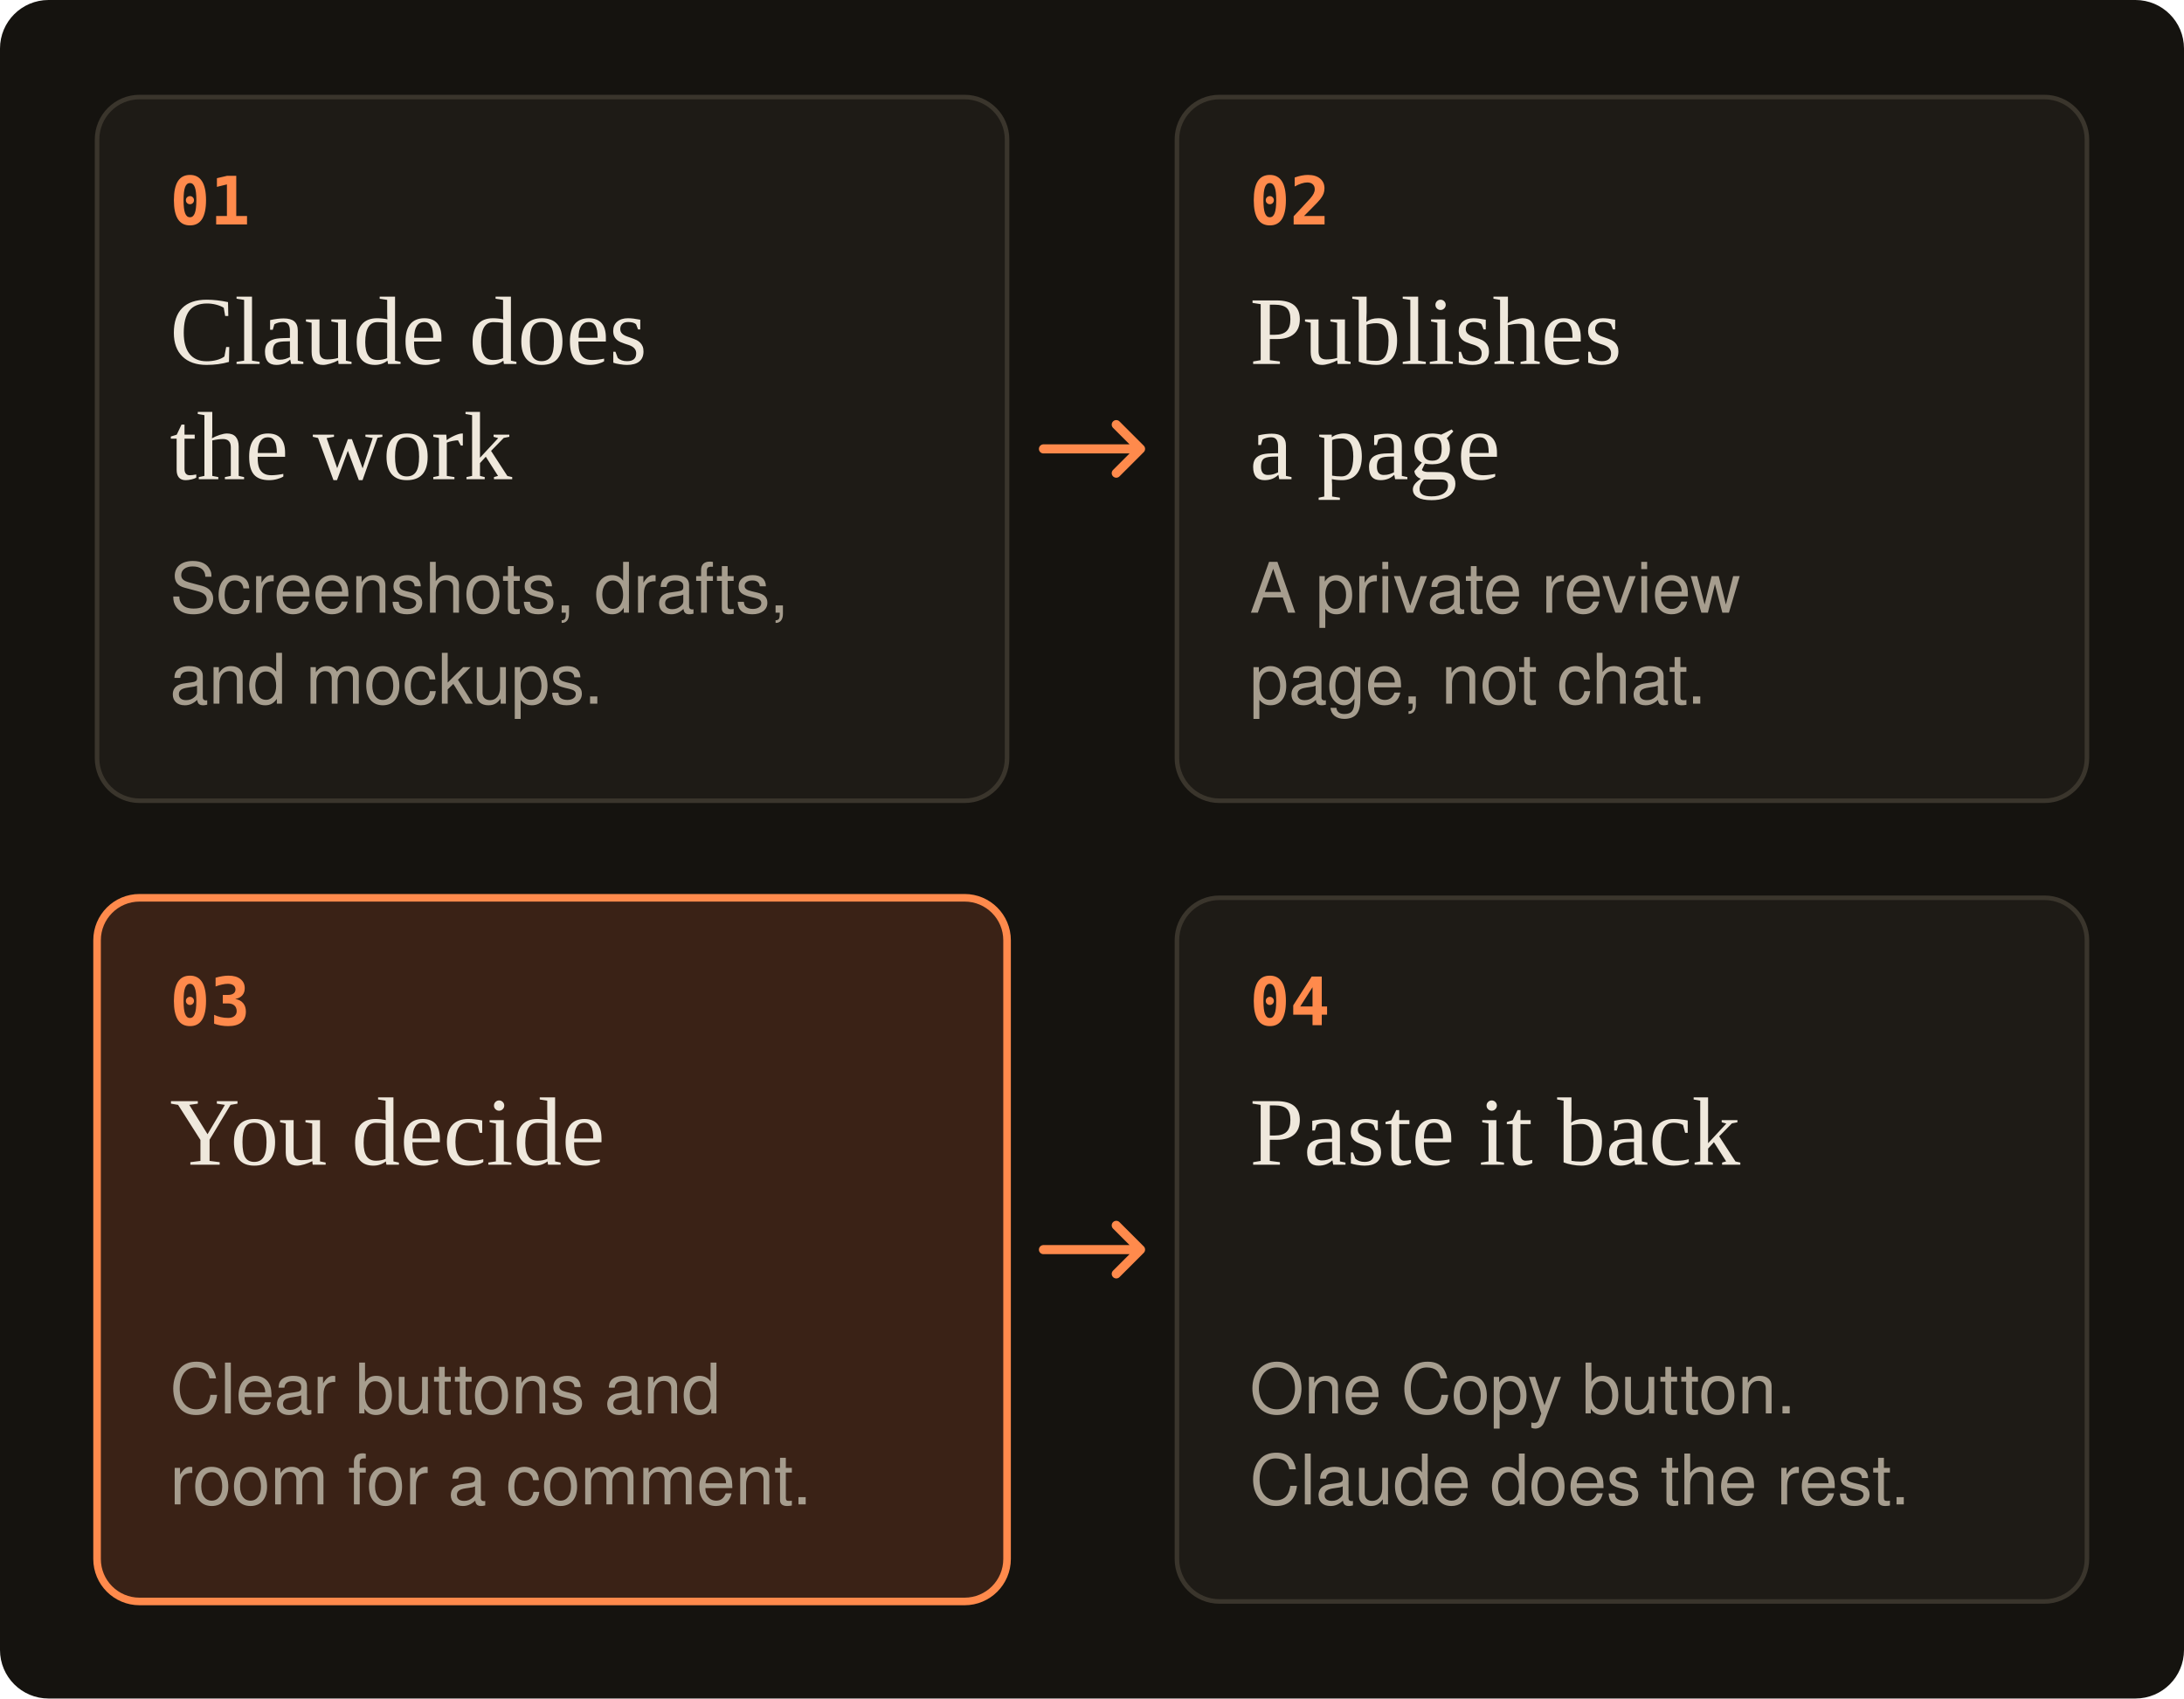
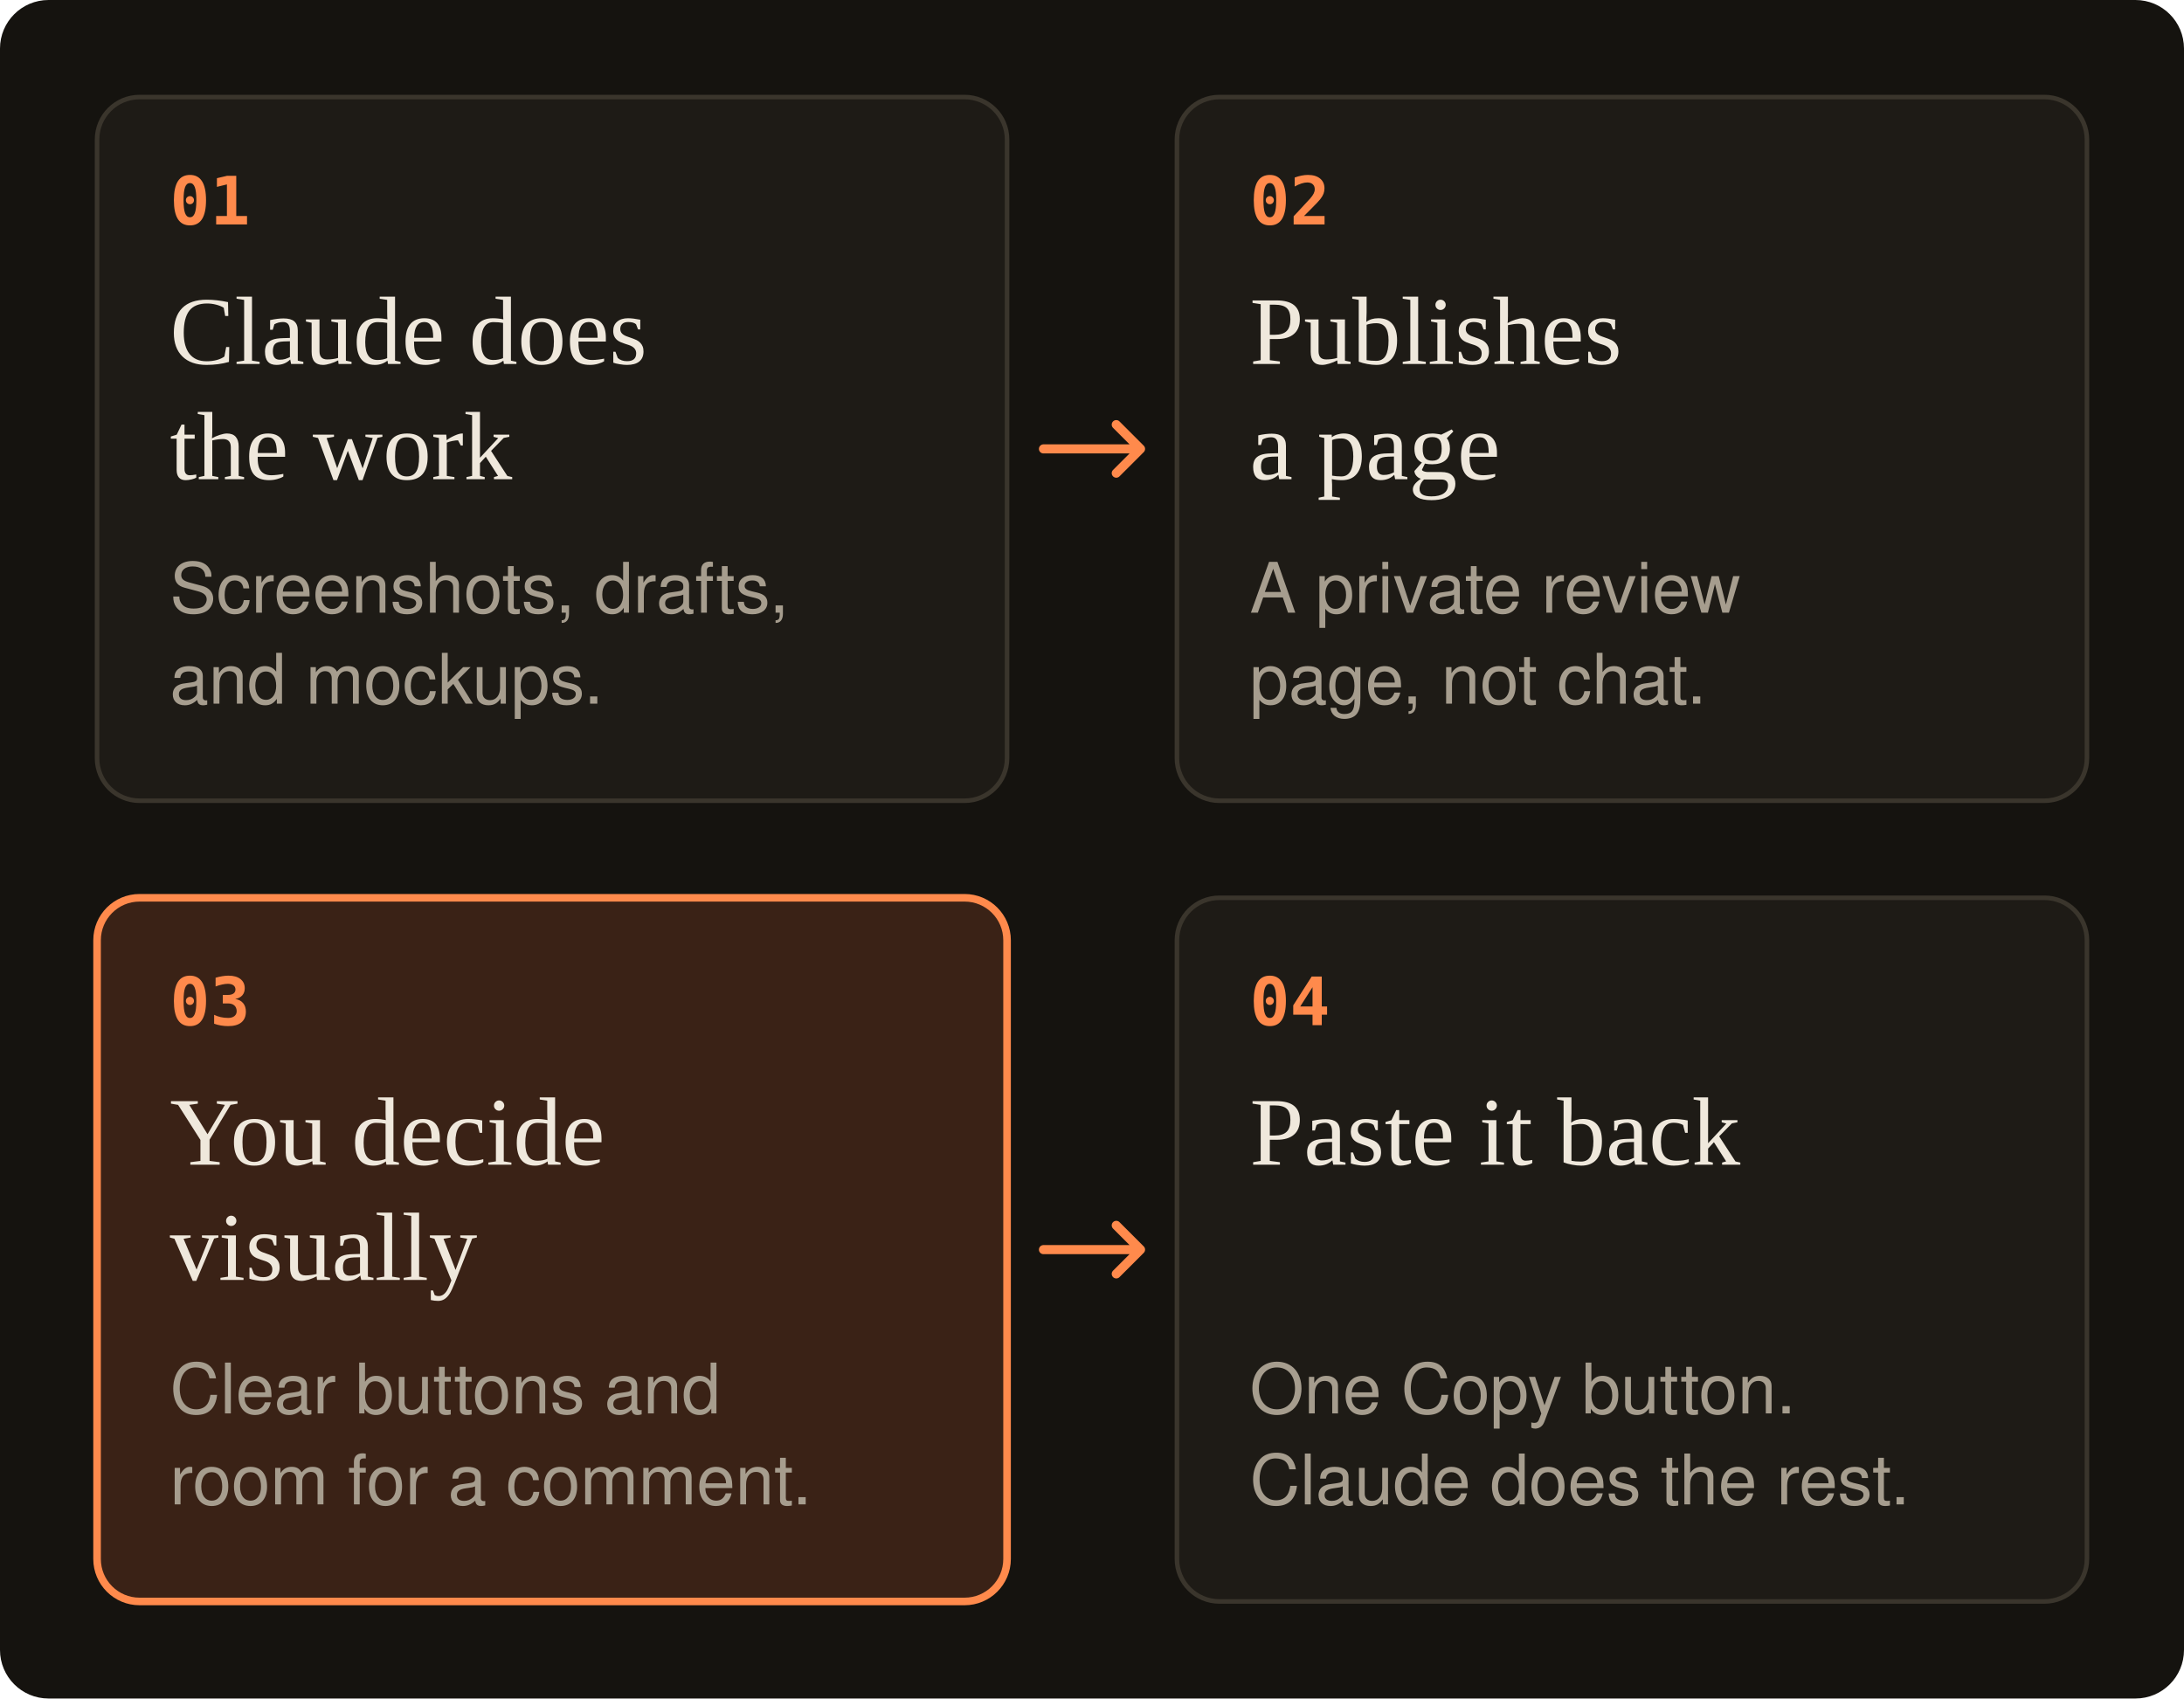
<svg xmlns="http://www.w3.org/2000/svg" viewBox="0 0 720 560" width="720" height="560" role="img" aria-labelledby="t d">
  <rect width="720" height="560" rx="16" fill="#15130f" />
  <rect x="32" y="32" width="300" height="232" rx="14" fill="#1e1b16" stroke="#3a352c" stroke-width="1.5" />
  <text x="56" y="74" font-family="ui-monospace, SFMono-Regular, Menlo, Consolas, monospace" font-size="22" font-weight="700" fill="#ff8a4c">01</text>
  <text x="56" y="120" font-family="Georgia, 'Times New Roman', serif" font-size="32" fill="#efe8dc">Claude does</text>
  <text x="56" y="158" font-family="Georgia, 'Times New Roman', serif" font-size="32" fill="#efe8dc">the work</text>
  <text x="56" y="202" font-family="-apple-system, 'Segoe UI', Helvetica, Arial, sans-serif" font-size="23" fill="#a69d8e">Screenshots, drafts,</text>
  <text x="56" y="232" font-family="-apple-system, 'Segoe UI', Helvetica, Arial, sans-serif" font-size="23" fill="#a69d8e">and mockups.</text>
  <path d="M344 148.0 h32 m-8 -8 l8 8 l-8 8" fill="none" stroke="#ff8a4c" stroke-width="3" stroke-linecap="round" stroke-linejoin="round" />
  <rect x="388" y="32" width="300" height="232" rx="14" fill="#1e1b16" stroke="#3a352c" stroke-width="1.5" />
  <text x="412" y="74" font-family="ui-monospace, SFMono-Regular, Menlo, Consolas, monospace" font-size="22" font-weight="700" fill="#ff8a4c">02</text>
  <text x="412" y="120" font-family="Georgia, 'Times New Roman', serif" font-size="32" fill="#efe8dc">Publishes</text>
  <text x="412" y="158" font-family="Georgia, 'Times New Roman', serif" font-size="32" fill="#efe8dc">a page</text>
  <text x="412" y="202" font-family="-apple-system, 'Segoe UI', Helvetica, Arial, sans-serif" font-size="23" fill="#a69d8e">A private review</text>
  <text x="412" y="232" font-family="-apple-system, 'Segoe UI', Helvetica, Arial, sans-serif" font-size="23" fill="#a69d8e">page, not chat.</text>
  <rect x="32" y="296" width="300" height="232" rx="14" fill="#3a2216" stroke="#ff8a4c" stroke-width="2.5" />
  <text x="56" y="338" font-family="ui-monospace, SFMono-Regular, Menlo, Consolas, monospace" font-size="22" font-weight="700" fill="#ff8a4c">03</text>
  <text x="56" y="384" font-family="Georgia, 'Times New Roman', serif" font-size="32" fill="#efe8dc">You decide</text>
+   <text x="56" y="422" font-family="Georgia, 'Times New Roman', serif" font-size="32" fill="#efe8dc">visually</text>
  <text x="56" y="466" font-family="-apple-system, 'Segoe UI', Helvetica, Arial, sans-serif" font-size="23" fill="#a69d8e">Clear buttons and</text>
  <text x="56" y="496" font-family="-apple-system, 'Segoe UI', Helvetica, Arial, sans-serif" font-size="23" fill="#a69d8e">room for a comment.</text>
  <path d="M344 412.0 h32 m-8 -8 l8 8 l-8 8" fill="none" stroke="#ff8a4c" stroke-width="3" stroke-linecap="round" stroke-linejoin="round" />
  <rect x="388" y="296" width="300" height="232" rx="14" fill="#1e1b16" stroke="#3a352c" stroke-width="1.5" />
  <text x="412" y="338" font-family="ui-monospace, SFMono-Regular, Menlo, Consolas, monospace" font-size="22" font-weight="700" fill="#ff8a4c">04</text>
  <text x="412" y="384" font-family="Georgia, 'Times New Roman', serif" font-size="32" fill="#efe8dc">Paste it back</text>
  <text x="412" y="466" font-family="-apple-system, 'Segoe UI', Helvetica, Arial, sans-serif" font-size="23" fill="#a69d8e">One Copy button.</text>
  <text x="412" y="496" font-family="-apple-system, 'Segoe UI', Helvetica, Arial, sans-serif" font-size="23" fill="#a69d8e">Claude does the rest.</text>
</svg>
